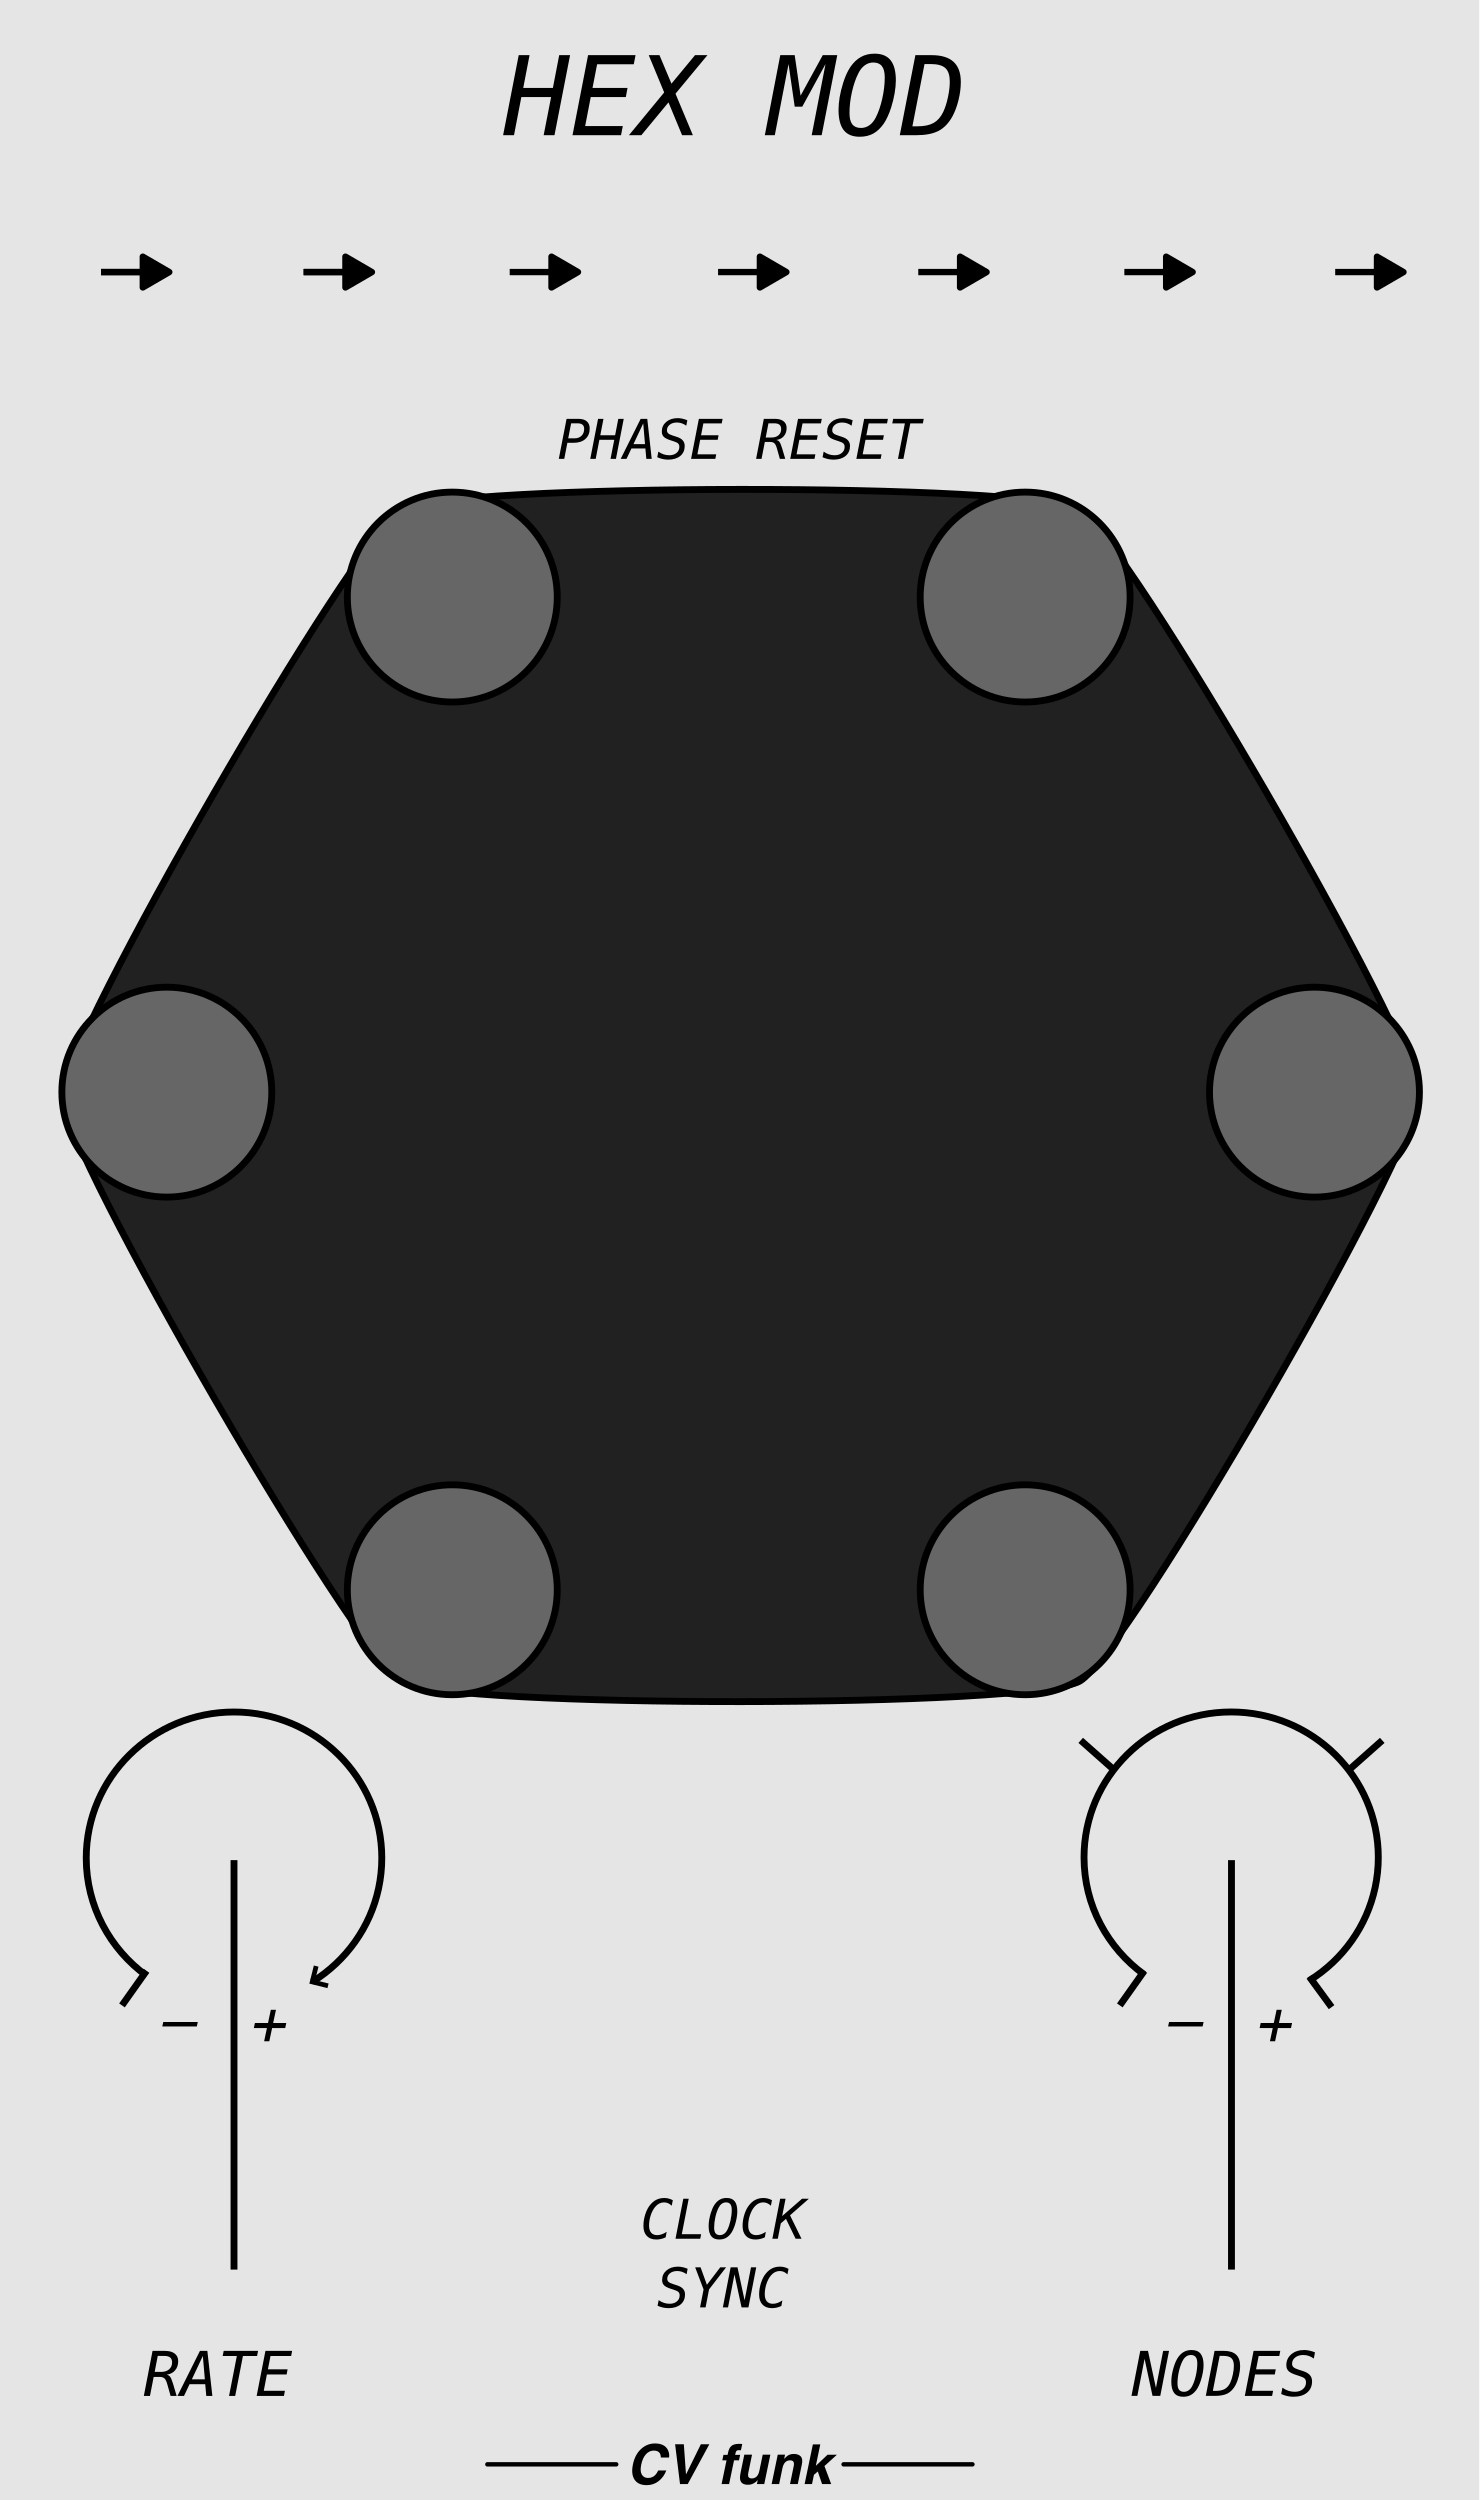
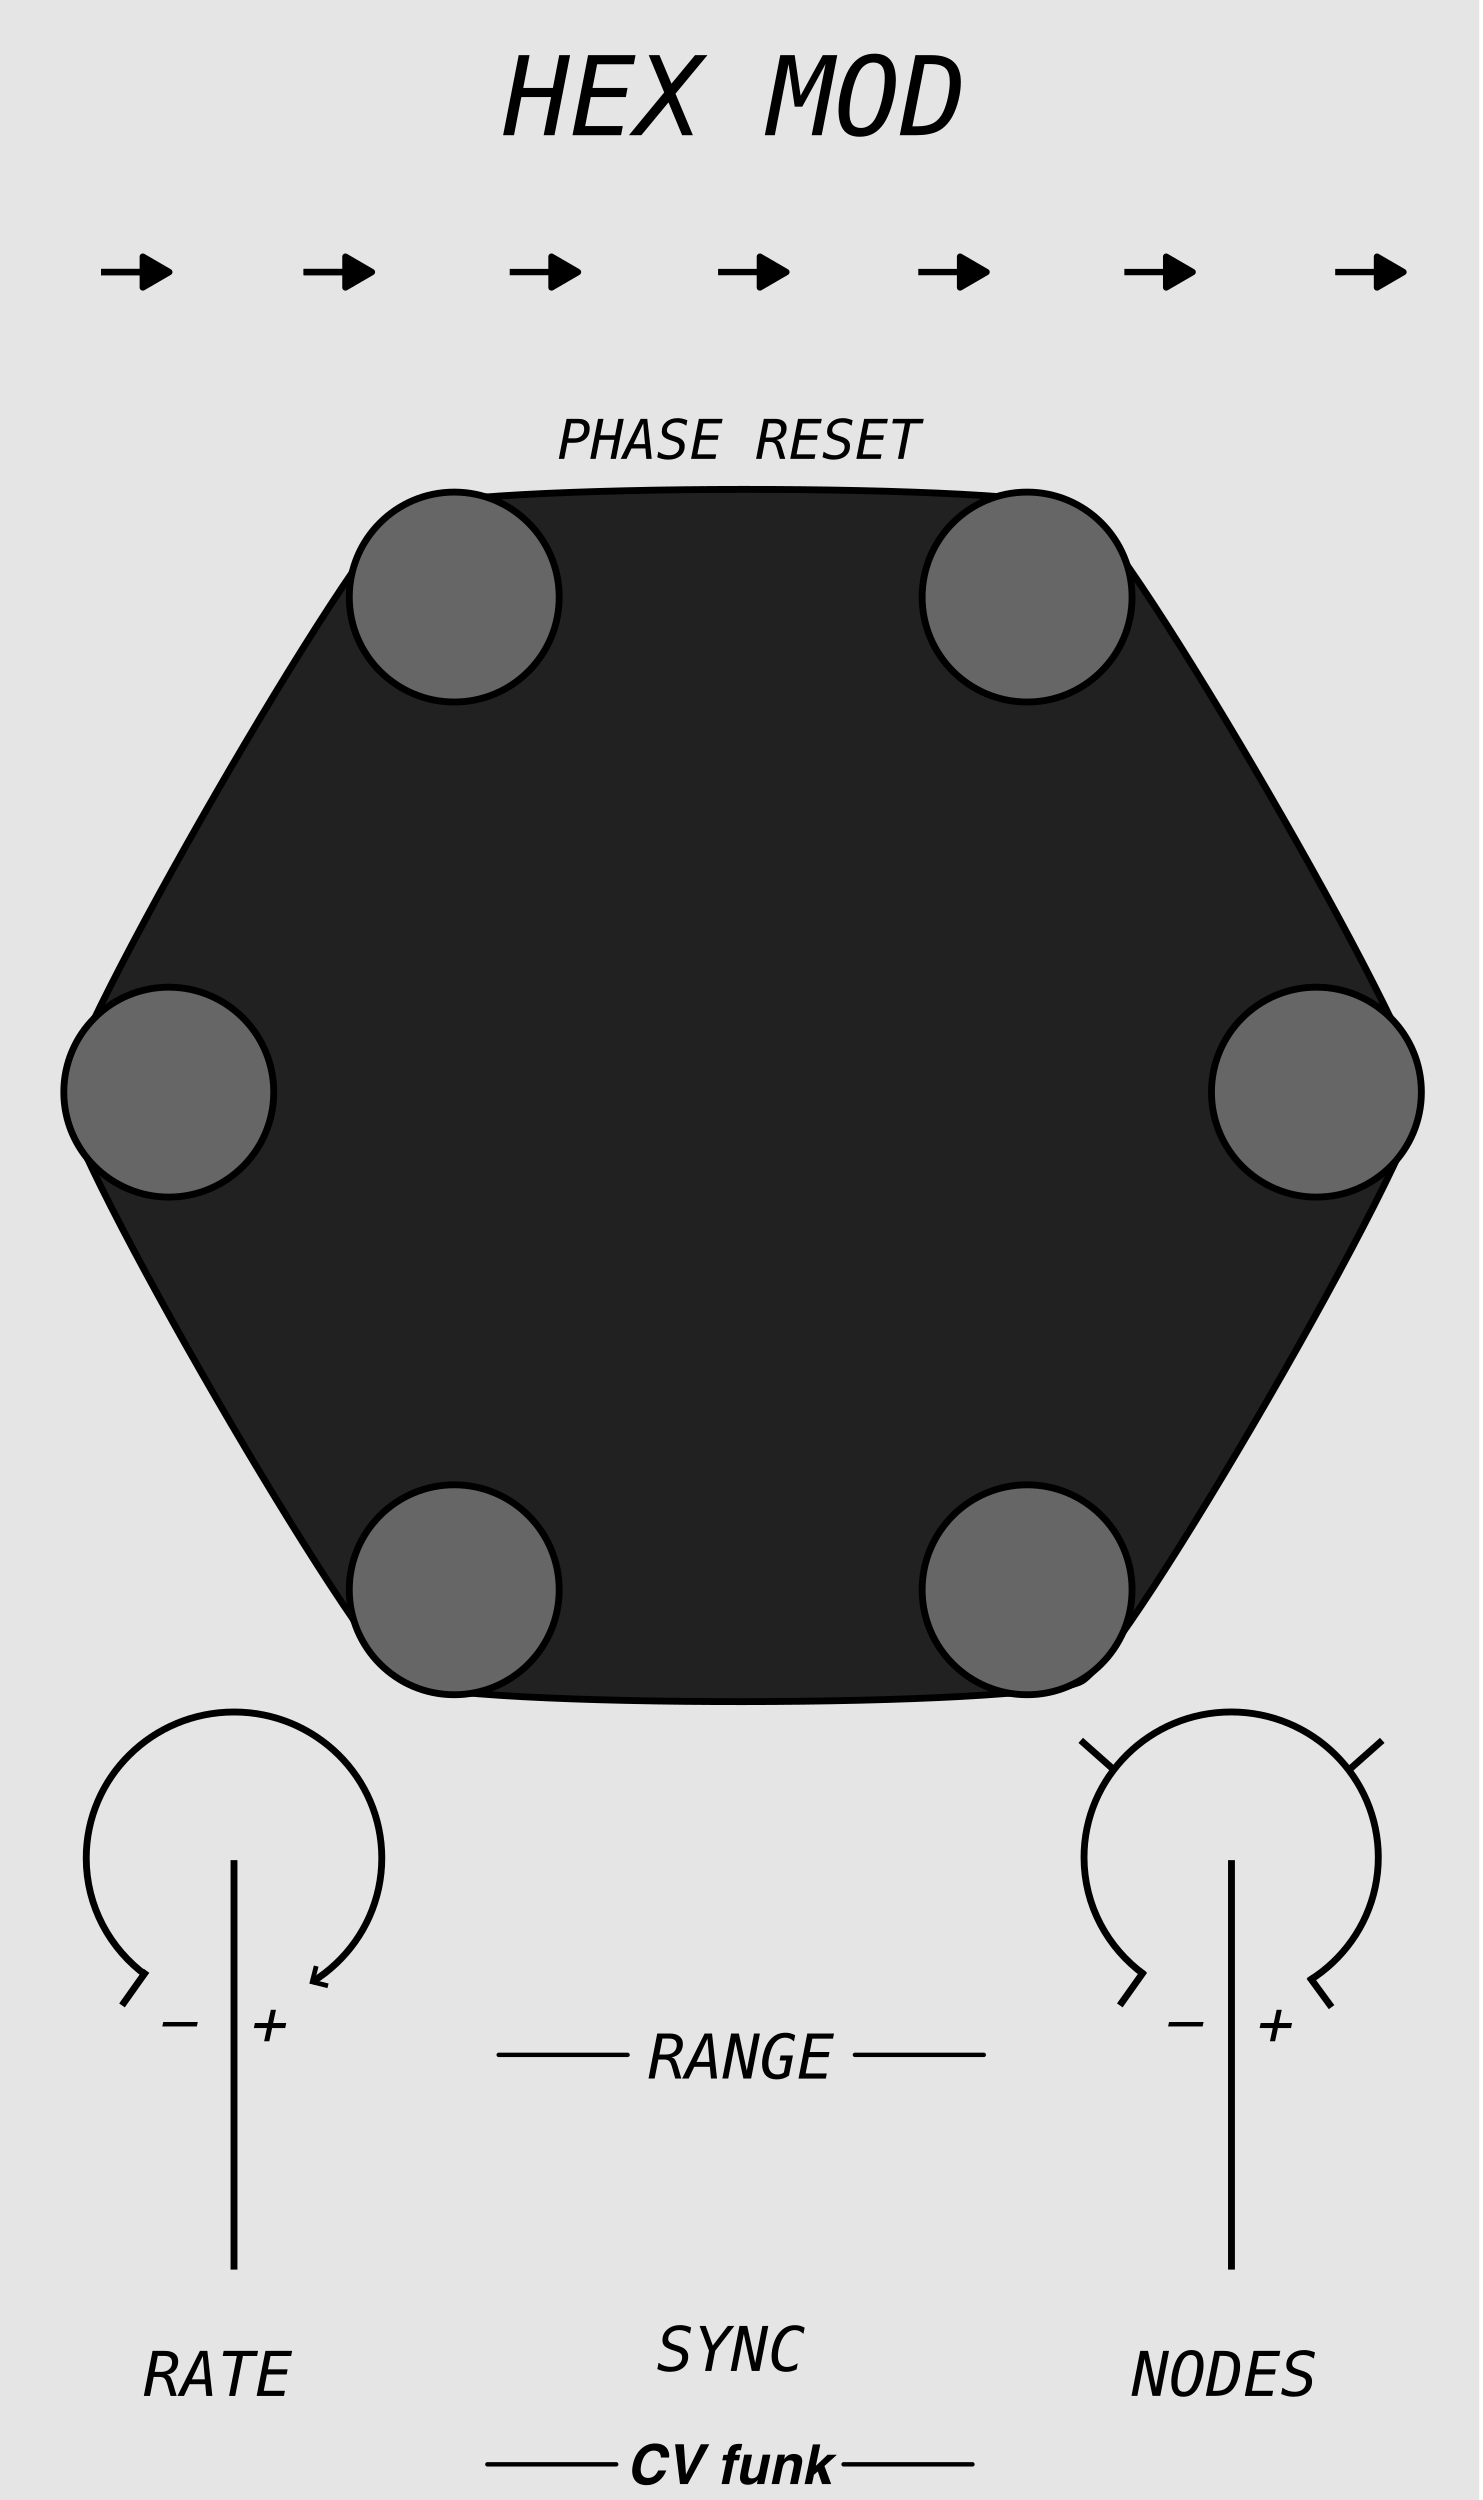
<svg xmlns="http://www.w3.org/2000/svg" width="76.2mm" height="128.5mm" viewBox="0 0 76.2 128.5" version="1.1" id="svg8" xml:space="preserve">
  <defs id="defs2" />
  <g id="g1">
    <rect id="rect1" x="-0.167" y="-0.389" width="76.2" height="129.943" style="clip-rule:evenodd;display:inline;fill:#e5e5e5;fill-rule:evenodd;stroke-width:0.433;stroke-linejoin:round;stroke-miterlimit:1.5;fill-opacity:1" />
    <path id="path128" d="m 34.332,125.934 c 0.06,0.127 0.079,0.254 0.058,0.382 h -0.419 c -0.006,-0.098 -0.026,-0.172 -0.058,-0.222 -0.057,-0.089 -0.161,-0.134 -0.311,-0.134 -0.152,0 -0.286,0.063 -0.4,0.188 -0.114,0.125 -0.195,0.303 -0.243,0.532 -0.048,0.23 -0.038,0.401 0.032,0.516 0.069,0.114 0.175,0.171 0.318,0.171 0.147,0 0.27,-0.049 0.368,-0.147 0.054,-0.052 0.105,-0.132 0.155,-0.237 h 0.415 c -0.083,0.223 -0.213,0.405 -0.391,0.545 -0.178,0.139 -0.384,0.209 -0.618,0.209 -0.289,0 -0.496,-0.094 -0.622,-0.283 -0.125,-0.19 -0.153,-0.45 -0.084,-0.781 0.074,-0.357 0.225,-0.633 0.453,-0.826 0.199,-0.168 0.424,-0.253 0.676,-0.253 0.338,0 0.561,0.113 0.67,0.339 z" style="clip-rule:evenodd;fill:#000000;fill-rule:nonzero;stroke-width:0.356;stroke-linejoin:round;stroke-miterlimit:1.5" />
    <path id="path129" d="m 35.26,127.189 0.764,-1.554 h 0.436 l -1.111,2.047 h -0.396 l -0.252,-2.047 h 0.448 z" style="clip-rule:evenodd;fill:#000000;fill-rule:nonzero;stroke-width:0.356;stroke-linejoin:round;stroke-miterlimit:1.5" />
    <path id="path130" d="m 38.043,126.181 -0.059,0.279 h -0.254 l -0.254,1.22 h -0.386 l 0.254,-1.22 H 37.127 l 0.058,-0.279 h 0.213 l 0.02,-0.097 c 0.034,-0.162 0.084,-0.274 0.15,-0.335 0.076,-0.09 0.22,-0.136 0.436,-0.136 0.025,0 0.047,7.1e-4 0.066,0.002 0.02,0.001 0.047,0.004 0.081,0.006 l -0.068,0.323 c -0.021,-0.003 -0.057,-0.005 -0.108,-0.006 -0.051,-10e-4 -0.089,0.01 -0.114,0.035 -0.025,0.025 -0.04,0.052 -0.046,0.081 -0.006,0.03 -0.015,0.072 -0.027,0.128 z" style="clip-rule:evenodd;fill:#000000;fill-rule:nonzero;stroke-width:0.356;stroke-linejoin:round;stroke-miterlimit:1.5" />
    <path id="path131" d="m 38.95,127.468 c -0.004,0.005 -0.016,0.018 -0.036,0.042 -0.019,0.023 -0.04,0.043 -0.064,0.061 -0.073,0.056 -0.14,0.093 -0.201,0.114 -0.061,0.02 -0.13,0.031 -0.206,0.031 -0.219,0 -0.351,-0.08 -0.393,-0.241 -0.024,-0.089 -0.017,-0.22 0.019,-0.393 l 0.189,-0.913 h 0.397 l -0.189,0.913 c -0.018,0.086 -0.022,0.151 -0.011,0.194 0.019,0.077 0.081,0.115 0.184,0.115 0.133,0 0.235,-0.055 0.307,-0.164 0.038,-0.059 0.067,-0.137 0.087,-0.234 l 0.171,-0.824 h 0.393 l -0.315,1.513 h -0.377 z" style="clip-rule:evenodd;fill:#000000;fill-rule:nonzero;stroke-width:0.356;stroke-linejoin:round;stroke-miterlimit:1.5" />
    <path id="path132" d="m 40.796,126.761 c 0.017,-0.08 0.02,-0.141 0.007,-0.183 -0.022,-0.078 -0.086,-0.117 -0.193,-0.117 -0.132,0 -0.234,0.057 -0.306,0.171 -0.038,0.06 -0.067,0.137 -0.086,0.231 l -0.17,0.819 h -0.386 l 0.314,-1.511 h 0.375 l -0.046,0.221 c 0.066,-0.077 0.125,-0.134 0.177,-0.168 0.092,-0.061 0.2,-0.091 0.322,-0.091 0.154,0 0.27,0.041 0.351,0.123 0.08,0.082 0.101,0.218 0.062,0.407 l -0.212,1.019 h -0.398 z" style="clip-rule:evenodd;fill:#000000;fill-rule:nonzero;stroke-width:0.356;stroke-linejoin:round;stroke-miterlimit:1.5" />
    <path id="path133" d="m 41.836,127.205 -0.098,0.476 h -0.381 l 0.425,-2.04 h 0.381 l -0.23,1.103 0.602,-0.57 h 0.481 l -0.64,0.58 0.347,0.927 h -0.468 l -0.22,-0.647 z" style="clip-rule:evenodd;fill:#000000;fill-rule:nonzero;stroke-width:0.356;stroke-linejoin:round;stroke-miterlimit:1.5" />
    <path id="path134" d="m 25.051,126.667 h 6.622" style="clip-rule:evenodd;fill:none;fill-rule:evenodd;stroke:#000000;stroke-width:0.228px;stroke-linecap:round;stroke-linejoin:round;stroke-miterlimit:1.5;stroke-opacity:1.0" />
    <path id="path135" d="m 43.361,126.667 h 6.622" style="clip-rule:evenodd;fill:none;fill-rule:evenodd;stroke:#000000;stroke-width:0.228px;stroke-linecap:round;stroke-linejoin:round;stroke-miterlimit:1.5;stroke-opacity:1.0" />
    <path style="font-style:italic;font-size:5.644px;font-family:Menlo;-inkscape-font-specification:'Menlo Italic';fill:#000000;stroke:none;stroke-width:0.353" d="m 26.662,2.834 h 0.557 l -0.325,1.687 h 1.524 l 0.325,-1.687 h 0.559 L 28.5,6.949 H 27.944 L 28.327,4.989 H 26.797 L 26.42,6.949 H 25.86 Z m 3.566,0 h 2.439 l -0.091,0.469 H 30.692 l -0.237,1.218 h 1.8 l -0.088,0.469 H 30.364 L 30.077,6.48 h 1.935 l -0.091,0.469 h -2.494 z m 3.117,0 h 0.551 l 0.617,1.466 1.213,-1.466 h 0.637 l -1.643,1.982 0.893,2.133 H 35.06 L 34.36,5.262 32.965,6.949 h -0.637 l 1.811,-2.197 z m 6.761,0 h 0.741 l 0.303,2.084 1.141,-2.084 h 0.744 L 42.234,6.949 h -0.513 L 42.432,3.292 41.236,5.483 H 40.848 L 40.531,3.292 39.825,6.949 h -0.513 z m 4.151,3.743 q 0.234,0 0.433,-0.141 0.198,-0.141 0.328,-0.402 0.204,-0.4 0.331,-0.967 0.127,-0.568 0.127,-1.091 0,-0.391 -0.146,-0.576 -0.143,-0.187 -0.446,-0.187 -0.234,0 -0.43,0.141 Q 44.257,3.493 44.127,3.755 43.918,4.16 43.791,4.722 43.664,5.284 43.664,5.808 q 0,0.394 0.143,0.582 0.146,0.187 0.449,0.187 z m 1.789,-2.439 q 0,0.303 -0.063,0.659 -0.061,0.356 -0.179,0.73 -0.08,0.254 -0.174,0.455 -0.091,0.201 -0.198,0.364 -0.243,0.35 -0.543,0.518 -0.3,0.165 -0.7,0.165 -0.554,0 -0.821,-0.339 -0.267,-0.339 -0.267,-1.045 0,-0.306 0.058,-0.656 0.061,-0.353 0.179,-0.728 0.08,-0.254 0.171,-0.455 0.094,-0.201 0.201,-0.364 0.243,-0.35 0.543,-0.515 0.3,-0.168 0.7,-0.168 0.557,0 0.824,0.339 0.27,0.336 0.27,1.039 z m 1.119,2.354 q 0.51,0 0.819,-0.171 0.309,-0.174 0.496,-0.562 0.149,-0.317 0.243,-0.755 0.096,-0.441 0.096,-0.808 0,-0.485 -0.226,-0.695 Q 48.366,3.292 47.834,3.292 h -0.314 l -0.623,3.2 z m 0.722,-3.657 q 0.752,0 1.124,0.342 0.375,0.342 0.375,1.036 0,0.446 -0.116,0.921 -0.116,0.474 -0.311,0.841 -0.287,0.526 -0.717,0.752 -0.427,0.223 -1.158,0.223 h -0.835 l 0.802,-4.115 z" id="text1" aria-label="HEX MOD" />
-     <path style="opacity:1;fill:#212121;fill-opacity:1;stroke:#000000;stroke-width:0.292;stroke-dasharray:none;stroke-opacity:1" id="path1" d="m 17.109,1.711 c 1.994,1.154 14.382,22.65 14.38,24.954 -0.002,2.304 -12.424,23.78 -14.421,24.931 -1.996,1.15 -26.807,1.13 -28.801,-0.023 -1.994,-1.154 -14.382,-22.65 -14.38,-24.954 0.002,-2.304 12.424,-23.78 14.421,-24.931 1.996,-1.15 26.807,-1.13 28.801,0.023 z" transform="matrix(1.209769,0,0,-1.207251,34.80778,88.47246)" />
+     <path style="opacity:1;fill:#212121;fill-opacity:1;stroke:#000000;stroke-width:0.292;stroke-dasharray:none;stroke-opacity:1" id="path1" d="m 17.109,1.711 c 1.994,1.154 14.382,22.65 14.38,24.954 -0.002,2.304 -12.424,23.78 -14.421,24.931 -1.996,1.15 -26.807,1.13 -28.801,-0.023 -1.994,-1.154 -14.382,-22.65 -14.38,-24.954 0.002,-2.304 12.424,-23.78 14.421,-24.931 1.996,-1.15 26.807,-1.13 28.801,0.023 z" transform="matrix(1.209769,0,0,-1.207251,34.90779,88.47246)" />
    <path d="m 17.755,13.192 1.362,0.792 -1.362,0.792 z" style="clip-rule:evenodd;fill:#000000;fill-rule:evenodd;stroke-width:0.326;stroke-linecap:square;stroke-linejoin:round;stroke-miterlimit:1.5;stroke:#000000;stroke-opacity:1;fill-opacity:1" id="path46" />
    <path d="m 15.769,13.984 h 2.258" style="clip-rule:evenodd;fill:#000000;fill-rule:evenodd;stroke:#000000;stroke-width:0.326px;stroke-linecap:square;stroke-linejoin:miter;stroke-miterlimit:1.5;stroke-opacity:1;fill-opacity:1" id="path47" />
    <path d="m 28.347,13.192 1.362,0.792 -1.362,0.792 z" style="clip-rule:evenodd;fill:#000000;fill-rule:evenodd;stroke-width:0.326;stroke-linecap:square;stroke-linejoin:round;stroke-miterlimit:1.5;stroke:#000000;stroke-opacity:1;fill-opacity:1" id="path48" />
    <path d="m 26.362,13.984 h 2.258" style="clip-rule:evenodd;fill:#000000;fill-rule:evenodd;stroke:#000000;stroke-width:0.326px;stroke-linecap:square;stroke-linejoin:miter;stroke-miterlimit:1.5;stroke-opacity:1;fill-opacity:1" id="path49" />
    <path d="m 39.058,13.192 1.362,0.792 -1.362,0.792 z" style="clip-rule:evenodd;fill:#000000;fill-rule:evenodd;stroke-width:0.326;stroke-linecap:square;stroke-linejoin:round;stroke-miterlimit:1.5;stroke:#000000;stroke-opacity:1;fill-opacity:1" id="path50" />
    <path d="m 37.072,13.984 h 2.258" style="clip-rule:evenodd;fill:#000000;fill-rule:evenodd;stroke:#000000;stroke-width:0.326px;stroke-linecap:square;stroke-linejoin:miter;stroke-miterlimit:1.5;stroke-opacity:1;fill-opacity:1" id="path51" />
    <path d="m 49.348,13.192 1.362,0.792 -1.362,0.792 z" style="clip-rule:evenodd;fill:#000000;fill-rule:evenodd;stroke-width:0.326;stroke-linecap:square;stroke-linejoin:round;stroke-miterlimit:1.5;stroke:#000000;stroke-opacity:1;fill-opacity:1" id="path52" />
    <path d="m 47.362,13.984 h 2.258" style="clip-rule:evenodd;fill:#000000;fill-rule:evenodd;stroke:#000000;stroke-width:0.326px;stroke-linecap:square;stroke-linejoin:miter;stroke-miterlimit:1.5;stroke-opacity:1;fill-opacity:1" id="path53" />
    <path d="m 59.94,13.192 1.362,0.792 -1.362,0.792 z" style="clip-rule:evenodd;fill:#000000;fill-rule:evenodd;stroke-width:0.326;stroke-linecap:square;stroke-linejoin:round;stroke-miterlimit:1.5;stroke:#000000;stroke-opacity:1;fill-opacity:1" id="path54" />
    <path d="m 57.955,13.984 h 2.258" style="clip-rule:evenodd;fill:#000000;fill-rule:evenodd;stroke:#000000;stroke-width:0.326px;stroke-linecap:square;stroke-linejoin:miter;stroke-miterlimit:1.5;stroke-opacity:1;fill-opacity:1" id="path55" />
    <path style="font-style:italic;font-size:3.175px;font-family:Menlo;-inkscape-font-specification:'Menlo Italic';fill:#000000;stroke-width:0.353" d="m 58.609,120.834 h 0.397 l 0.409,1.905 0.371,-1.905 h 0.302 l -0.451,2.315 h -0.397 l -0.409,-1.905 -0.372,1.905 h -0.301 z m 2.248,2.105 q 0.132,0 0.243,-0.079 0.112,-0.079 0.184,-0.226 0.115,-0.225 0.186,-0.544 0.071,-0.319 0.071,-0.614 0,-0.22 -0.082,-0.324 -0.081,-0.105 -0.251,-0.105 -0.132,0 -0.242,0.079 -0.11,0.079 -0.183,0.226 -0.118,0.228 -0.189,0.544 -0.071,0.316 -0.071,0.611 0,0.222 0.081,0.327 0.082,0.105 0.253,0.105 z m 1.006,-1.372 q 0,0.171 -0.036,0.371 -0.034,0.2 -0.101,0.411 -0.045,0.143 -0.098,0.256 -0.051,0.113 -0.112,0.205 -0.136,0.197 -0.305,0.291 -0.169,0.093 -0.394,0.093 -0.312,0 -0.462,-0.191 -0.15,-0.191 -0.15,-0.588 0,-0.172 0.033,-0.369 0.034,-0.198 0.101,-0.409 0.045,-0.143 0.096,-0.256 0.053,-0.113 0.113,-0.205 0.136,-0.197 0.305,-0.29 0.169,-0.095 0.394,-0.095 0.313,0 0.464,0.191 0.152,0.189 0.152,0.584 z m 0.629,1.324 q 0.287,0 0.46,-0.096 0.174,-0.098 0.279,-0.316 0.084,-0.178 0.136,-0.425 0.054,-0.248 0.054,-0.454 0,-0.273 -0.127,-0.391 -0.127,-0.118 -0.426,-0.118 h -0.177 l -0.35,1.8 z m 0.406,-2.057 q 0.423,0 0.633,0.192 0.211,0.192 0.211,0.583 0,0.251 -0.065,0.518 -0.065,0.267 -0.175,0.473 -0.161,0.296 -0.403,0.423 -0.24,0.126 -0.651,0.126 h -0.47 l 0.451,-2.315 z m 1.536,0 h 1.372 l -0.051,0.264 h -1.06 l -0.133,0.685 h 1.012 l -0.05,0.264 h -1.014 l -0.161,0.839 h 1.088 l -0.051,0.264 h -1.403 z m 3.156,0.079 -0.06,0.318 q -0.126,-0.091 -0.26,-0.138 -0.135,-0.046 -0.279,-0.046 -0.256,0 -0.417,0.127 -0.161,0.127 -0.161,0.324 0,0.11 0.076,0.178 0.076,0.068 0.276,0.13 l 0.188,0.06 q 0.253,0.077 0.369,0.208 0.118,0.129 0.118,0.329 0,0.364 -0.257,0.578 -0.257,0.212 -0.702,0.212 -0.161,0 -0.318,-0.036 -0.155,-0.034 -0.31,-0.104 l 0.064,-0.324 q 0.152,0.107 0.307,0.158 0.157,0.051 0.33,0.051 0.256,0 0.415,-0.136 0.16,-0.136 0.16,-0.346 0,-0.127 -0.068,-0.197 -0.068,-0.07 -0.274,-0.133 l -0.157,-0.051 q -0.285,-0.09 -0.4,-0.203 -0.113,-0.115 -0.113,-0.302 0,-0.343 0.256,-0.56 0.256,-0.219 0.668,-0.219 0.124,0 0.264,0.031 0.141,0.031 0.288,0.09 z" id="text10" aria-label="NODES" />
    <path style="font-style:italic;font-size:3.175px;font-family:Menlo;-inkscape-font-specification:'Menlo Italic';fill:#000000;stroke-width:0.353" d="m 8.562,122.057 q 0.112,0.022 0.178,0.104 0.068,0.082 0.152,0.357 l 0.188,0.633 h -0.312 l -0.164,-0.584 q -0.068,-0.242 -0.153,-0.318 -0.084,-0.076 -0.254,-0.076 h -0.298 l -0.191,0.978 h -0.315 l 0.448,-2.315 h 0.645 q 0.321,0 0.496,0.14 0.177,0.138 0.177,0.391 0,0.284 -0.161,0.47 -0.16,0.186 -0.436,0.222 z m -0.454,-0.964 -0.158,0.822 h 0.34 q 0.253,0 0.403,-0.132 0.152,-0.133 0.152,-0.353 0,-0.174 -0.098,-0.254 -0.098,-0.082 -0.309,-0.082 z m 2.318,0.003 -0.564,1.2 h 0.667 z m -0.149,-0.26 h 0.381 l 0.257,2.315 h -0.312 l -0.054,-0.603 H 9.743 l -0.285,0.603 h -0.336 z m 1.22,0 h 1.767 l -0.051,0.264 h -0.727 l -0.397,2.051 h -0.316 l 0.4,-2.051 h -0.727 z m 2.146,0 h 1.372 l -0.051,0.264 H 13.903 l -0.133,0.685 h 1.012 l -0.05,0.264 h -1.014 l -0.161,0.839 h 1.088 l -0.051,0.264 h -1.403 z" id="text9" aria-label="RATE" />
-     <g id="g20">
-       <circle cx="23.248" cy="30.689" r="5.395" style="clip-rule:evenodd;opacity:1;fill:#666666;fill-rule:evenodd;stroke:#000000;stroke-width:0.353;stroke-linecap:round;stroke-linejoin:round;stroke-miterlimit:1.5;stroke-dasharray:none;stroke-opacity:1;fill-opacity:1" id="circle61" />
-       <circle cx="52.693" cy="30.689" r="5.395" style="clip-rule:evenodd;opacity:1;fill:#666666;fill-rule:evenodd;stroke:#000000;stroke-width:0.353;stroke-linecap:round;stroke-linejoin:round;stroke-miterlimit:1.5;stroke-dasharray:none;stroke-opacity:1;fill-opacity:1" id="circle3" />
-       <circle cx="23.248" cy="81.714" r="5.395" style="clip-rule:evenodd;opacity:1;fill:#666666;fill-rule:evenodd;stroke:#000000;stroke-width:0.353;stroke-linecap:round;stroke-linejoin:round;stroke-miterlimit:1.5;stroke-dasharray:none;stroke-opacity:1;fill-opacity:1" id="circle4" />
-       <circle cx="52.693" cy="81.714" r="5.395" style="clip-rule:evenodd;opacity:1;fill:#666666;fill-rule:evenodd;stroke:#000000;stroke-width:0.353;stroke-linecap:round;stroke-linejoin:round;stroke-miterlimit:1.5;stroke-dasharray:none;stroke-opacity:1;fill-opacity:1" id="circle5" />
-       <circle cx="8.575" cy="56.136" r="5.395" style="clip-rule:evenodd;opacity:1;fill:#666666;fill-rule:evenodd;stroke:#000000;stroke-width:0.353;stroke-linecap:round;stroke-linejoin:round;stroke-miterlimit:1.5;stroke-dasharray:none;stroke-opacity:1;fill-opacity:1" id="circle6" />
-       <circle cx="67.564" cy="56.136" r="5.395" style="clip-rule:evenodd;opacity:1;fill:#666666;fill-rule:evenodd;stroke:#000000;stroke-width:0.353;stroke-linecap:round;stroke-linejoin:round;stroke-miterlimit:1.5;stroke-dasharray:none;stroke-opacity:1;fill-opacity:1" id="circle7" />
+     <g id="g20" transform="translate(0.1000137)">
+       <circle cx="23.248" cy="30.689" r="5.395" style="clip-rule:evenodd;opacity:1;fill:#666666;fill-opacity:1;fill-rule:evenodd;stroke:#000000;stroke-width:0.353;stroke-linecap:round;stroke-linejoin:round;stroke-miterlimit:1.5;stroke-dasharray:none;stroke-opacity:1" id="circle61" />
+       <circle cx="52.693" cy="30.689" r="5.395" style="clip-rule:evenodd;opacity:1;fill:#666666;fill-opacity:1;fill-rule:evenodd;stroke:#000000;stroke-width:0.353;stroke-linecap:round;stroke-linejoin:round;stroke-miterlimit:1.5;stroke-dasharray:none;stroke-opacity:1" id="circle3" />
+       <circle cx="23.248" cy="81.714" r="5.395" style="clip-rule:evenodd;opacity:1;fill:#666666;fill-opacity:1;fill-rule:evenodd;stroke:#000000;stroke-width:0.353;stroke-linecap:round;stroke-linejoin:round;stroke-miterlimit:1.5;stroke-dasharray:none;stroke-opacity:1" id="circle4" />
+       <circle cx="52.693" cy="81.714" r="5.395" style="clip-rule:evenodd;opacity:1;fill:#666666;fill-opacity:1;fill-rule:evenodd;stroke:#000000;stroke-width:0.353;stroke-linecap:round;stroke-linejoin:round;stroke-miterlimit:1.5;stroke-dasharray:none;stroke-opacity:1" id="circle5" />
+       <circle cx="8.575" cy="56.136" r="5.395" style="clip-rule:evenodd;opacity:1;fill:#666666;fill-opacity:1;fill-rule:evenodd;stroke:#000000;stroke-width:0.353;stroke-linecap:round;stroke-linejoin:round;stroke-miterlimit:1.5;stroke-dasharray:none;stroke-opacity:1" id="circle6" />
+       <circle cx="67.564" cy="56.136" r="5.395" style="clip-rule:evenodd;opacity:1;fill:#666666;fill-opacity:1;fill-rule:evenodd;stroke:#000000;stroke-width:0.353;stroke-linecap:round;stroke-linejoin:round;stroke-miterlimit:1.5;stroke-dasharray:none;stroke-opacity:1" id="circle7" />
    </g>
    <g id="g7" transform="matrix(0.9999963,0,0,0.9999963,-6.602736,-3.308768)" style="stroke:#000000;stroke-opacity:1">
      <path id="path401" d="m 23.463,105.38 -0.811,-0.202 0.202,-0.812" style="clip-rule:evenodd;display:inline;fill:none;fill-rule:evenodd;stroke:#000000;stroke-width:0.246px;stroke-linecap:butt;stroke-linejoin:miter;stroke-miterlimit:10;stroke-opacity:1" />
      <path id="path411" d="m 14.138,104.862 c -1.882,-1.367 -3.103,-3.569 -3.103,-6.051 0,-4.142 3.403,-7.505 7.596,-7.505 4.192,0 7.596,3.363 7.596,7.505 0,2.135 -0.904,4.063 -2.355,5.43 -0.373,0.351 -0.781,0.666 -1.22,0.937" style="clip-rule:evenodd;display:inline;fill:none;fill-rule:evenodd;stroke:#000000;stroke-width:0.353;stroke-linecap:butt;stroke-linejoin:round;stroke-miterlimit:1.5;stroke-opacity:1;stroke-dasharray:none" />
      <path d="m 14.031,104.752 -1.056,1.491" style="clip-rule:evenodd;display:inline;fill:none;fill-rule:evenodd;stroke:#000000;stroke-width:0.353;stroke-linecap:square;stroke-linejoin:round;stroke-miterlimit:1.5;stroke-opacity:1;stroke-dasharray:none" id="path67" />
    </g>
    <g id="g9" transform="matrix(0.9999963,0,0,0.9999963,44.68497,-3.308768)" style="stroke:#000000;stroke-opacity:1">
      <path id="path7" d="m 23.463,105.38 -0.811,-0.202 0.202,-0.812" style="clip-rule:evenodd;display:none;fill:none;fill-rule:evenodd;stroke:#000000;stroke-width:0.246px;stroke-linecap:butt;stroke-linejoin:miter;stroke-miterlimit:10;stroke-opacity:1" />
      <path id="path8" d="m 14.124,104.802 c -1.873,-1.361 -3.09,-3.553 -3.09,-6.025 0,-4.124 3.389,-7.473 7.563,-7.473 4.174,0 7.563,3.348 7.563,7.473 0,2.126 -0.9,4.045 -2.344,5.407 -0.371,0.35 -0.778,0.663 -1.215,0.933" style="clip-rule:evenodd;display:inline;fill:none;fill-rule:evenodd;stroke:#000000;stroke-width:0.353;stroke-linecap:butt;stroke-linejoin:round;stroke-miterlimit:1.5;stroke-opacity:1;stroke-dasharray:none" />
      <path d="m 14.031,104.752 -1.056,1.491" style="clip-rule:evenodd;display:inline;fill:none;fill-rule:evenodd;stroke:#000000;stroke-width:0.353;stroke-linecap:square;stroke-linejoin:round;stroke-miterlimit:1.5;stroke-opacity:1;stroke-dasharray:none" id="path9" />
      <path d="m 10.996,92.881 1.5,1.331" style="clip-rule:evenodd;display:inline;fill:none;fill-rule:evenodd;stroke:#000000;stroke-width:0.353;stroke-linecap:square;stroke-linejoin:round;stroke-miterlimit:1.5;stroke-opacity:1;stroke-dasharray:none" id="path2" />
      <path d="m 26.231,92.881 -1.5,1.331" style="clip-rule:evenodd;display:inline;fill:none;fill-rule:evenodd;stroke:#000000;stroke-width:0.353;stroke-linecap:square;stroke-linejoin:round;stroke-miterlimit:1.5;stroke-opacity:1;stroke-dasharray:none" id="path3" />
      <path d="m 22.72,105.058 0.934,1.277" style="clip-rule:evenodd;display:inline;fill:none;fill-rule:evenodd;stroke:#000000;stroke-width:0.353;stroke-linecap:square;stroke-linejoin:round;stroke-miterlimit:1.5;stroke-opacity:1;stroke-dasharray:none" id="path4" />
    </g>
    <g id="g19" transform="translate(0.6634488,-3.904212)" style="stroke:none;stroke-opacity:1;fill:#000000">
      <path d="m 11.139,106.438 v 2.816" style="clip-rule:evenodd;fill:#000000;fill-rule:evenodd;stroke:none;stroke-width:0.264px;stroke-linecap:square;stroke-linejoin:round;stroke-miterlimit:1.5;stroke-opacity:1" id="path66" />
      <path d="m 12.384,108.148 0.054,-0.26 h 0.674 l 0.145,-0.679 h 0.264 l -0.145,0.679 h 0.674 l -0.054,0.26 h -0.674 l -0.144,0.678 h -0.265 l 0.144,-0.678 z" style="clip-rule:evenodd;fill:#000000;fill-rule:nonzero;stroke:none;stroke-width:0.352;stroke-linecap:square;stroke-linejoin:round;stroke-miterlimit:1.5;stroke-opacity:1" id="path69" />
      <path d="m 7.728,107.836 h 1.775 l -0.05,0.227 h -1.774 z" style="clip-rule:evenodd;fill:#000000;fill-rule:nonzero;stroke-width:0.352;stroke-linecap:square;stroke-linejoin:round;stroke-miterlimit:1.5;stroke:none;stroke-opacity:1" id="path70" />
    </g>
    <g id="g18" transform="translate(0.429932,-3.904212)" style="fill:#000000;stroke:none;stroke-opacity:1">
      <path d="m 63.099,106.438 v 2.816" style="clip-rule:evenodd;fill:#000000;fill-rule:evenodd;stroke:none;stroke-width:0.264px;stroke-linecap:square;stroke-linejoin:round;stroke-miterlimit:1.5;stroke-opacity:1" id="path10" />
      <path d="m 64.315,108.148 0.054,-0.26 h 0.674 l 0.145,-0.679 h 0.264 l -0.145,0.679 h 0.674 l -0.054,0.26 H 65.254 l -0.144,0.678 h -0.265 l 0.144,-0.678 z" style="clip-rule:evenodd;fill:#000000;fill-rule:nonzero;stroke:none;stroke-width:0.352;stroke-linecap:square;stroke-linejoin:round;stroke-miterlimit:1.5;stroke-opacity:1" id="path11" />
      <path d="m 59.659,107.836 h 1.775 l -0.05,0.227 h -1.774 z" style="clip-rule:evenodd;fill:#000000;fill-rule:nonzero;stroke:none;stroke-width:0.352;stroke-linecap:square;stroke-linejoin:round;stroke-miterlimit:1.5;stroke-opacity:1" id="path12" />
    </g>
    <path d="m 70.777,13.192 1.362,0.792 -1.362,0.792 z" style="clip-rule:evenodd;fill:#000000;fill-rule:evenodd;stroke-width:0.326;stroke-linecap:square;stroke-linejoin:round;stroke-miterlimit:1.5;stroke:#000000;stroke-opacity:1;fill-opacity:1" id="path13" />
    <path d="m 68.792,13.984 h 2.258" style="clip-rule:evenodd;fill:#000000;fill-rule:evenodd;stroke:#000000;stroke-width:0.326px;stroke-linecap:square;stroke-linejoin:miter;stroke-miterlimit:1.5;stroke-opacity:1;fill-opacity:1" id="path14" />
    <path d="m 15.769,13.984 h 2.258" style="clip-rule:evenodd;fill:#000000;fill-rule:evenodd;stroke:#000000;stroke-width:0.326px;stroke-linecap:square;stroke-linejoin:miter;stroke-miterlimit:1.5;stroke-opacity:1;fill-opacity:1" id="path15" />
    <path d="m 7.34,13.192 1.362,0.792 -1.362,0.792 z" style="clip-rule:evenodd;fill:#000000;fill-rule:evenodd;stroke-width:0.326;stroke-linecap:square;stroke-linejoin:round;stroke-miterlimit:1.5;stroke:#000000;stroke-opacity:1;fill-opacity:1" id="path16" />
    <path d="m 5.355,13.984 h 2.258" style="clip-rule:evenodd;fill:#000000;fill-rule:evenodd;stroke:#000000;stroke-width:0.326px;stroke-linecap:square;stroke-linejoin:miter;stroke-miterlimit:1.5;stroke-opacity:1;fill-opacity:1" id="path17" />
    <path d="m 5.355,13.984 h 2.258" style="clip-rule:evenodd;fill:#000000;fill-rule:evenodd;stroke:#000000;stroke-width:0.326px;stroke-linecap:square;stroke-linejoin:miter;stroke-miterlimit:1.5;stroke-opacity:1;fill-opacity:1" id="path18" />
    <path style="font-style:italic;font-size:2.822px;font-family:Menlo;-inkscape-font-specification:'Menlo Italic';text-align:end;text-anchor:end;fill:#000000;stroke-width:0.353;stroke-linejoin:round" d="m 29.356,21.758 -0.15,0.773 h 0.322 q 0.227,0 0.362,-0.131 0.136,-0.132 0.136,-0.351 0,-0.149 -0.085,-0.219 -0.085,-0.072 -0.265,-0.072 z m -0.234,-0.229 h 0.606 q 0.284,0 0.433,0.127 0.149,0.127 0.149,0.367 0,0.343 -0.22,0.54 -0.22,0.197 -0.606,0.197 h -0.321 l -0.161,0.827 h -0.28 z m 1.618,0 h 0.278 l -0.163,0.843 h 0.762 l 0.163,-0.843 h 0.28 l -0.401,2.057 h -0.278 l 0.192,-0.98 h -0.765 l -0.189,0.98 h -0.28 z m 2.322,0.232 -0.502,1.067 h 0.593 z m -0.132,-0.232 h 0.339 l 0.229,2.057 h -0.277 l -0.048,-0.536 h -0.717 l -0.254,0.536 h -0.299 z m 2.399,0.07 -0.054,0.282 q -0.112,-0.081 -0.232,-0.123 -0.12,-0.041 -0.248,-0.041 -0.227,0 -0.371,0.113 -0.143,0.113 -0.143,0.288 0,0.098 0.068,0.158 0.068,0.061 0.245,0.116 l 0.167,0.054 q 0.225,0.069 0.328,0.185 0.105,0.114 0.105,0.292 0,0.324 -0.229,0.514 -0.229,0.189 -0.624,0.189 -0.143,0 -0.282,-0.032 -0.138,-0.03 -0.276,-0.092 l 0.057,-0.288 q 0.135,0.095 0.273,0.141 0.139,0.045 0.294,0.045 0.227,0 0.369,-0.121 0.142,-0.121 0.142,-0.307 0,-0.113 -0.061,-0.175 -0.061,-0.062 -0.244,-0.119 l -0.139,-0.045 q -0.254,-0.08 -0.356,-0.181 -0.101,-0.102 -0.101,-0.269 0,-0.305 0.227,-0.497 0.227,-0.194 0.594,-0.194 0.11,0 0.234,0.028 0.125,0.028 0.256,0.08 z m 0.593,-0.07 h 1.22 l -0.045,0.234 H 36.153 l -0.119,0.609 h 0.9 l -0.044,0.234 h -0.901 l -0.143,0.746 h 0.967 l -0.045,0.234 h -1.247 z m 3.98,1.086 q 0.099,0.019 0.158,0.092 0.061,0.073 0.135,0.317 l 0.167,0.562 h -0.277 l -0.146,-0.52 q -0.061,-0.215 -0.136,-0.282 -0.074,-0.068 -0.226,-0.068 h -0.265 l -0.169,0.87 h -0.28 l 0.398,-2.057 h 0.573 q 0.285,0 0.441,0.124 0.157,0.123 0.157,0.347 0,0.252 -0.143,0.418 -0.142,0.165 -0.387,0.197 z m -0.404,-0.857 -0.141,0.73 h 0.302 q 0.225,0 0.358,-0.117 0.135,-0.119 0.135,-0.314 0,-0.154 -0.087,-0.226 -0.087,-0.073 -0.274,-0.073 z m 1.521,-0.229 h 1.22 l -0.045,0.234 H 41.25 l -0.119,0.609 h 0.9 l -0.044,0.234 h -0.901 l -0.143,0.746 h 0.967 l -0.045,0.234 h -1.247 z m 2.806,0.07 -0.054,0.282 q -0.112,-0.081 -0.232,-0.123 -0.12,-0.041 -0.248,-0.041 -0.227,0 -0.371,0.113 -0.143,0.113 -0.143,0.288 0,0.098 0.068,0.158 0.068,0.061 0.245,0.116 l 0.167,0.054 q 0.225,0.069 0.328,0.185 0.105,0.114 0.105,0.292 0,0.324 -0.229,0.514 -0.229,0.189 -0.624,0.189 -0.143,0 -0.282,-0.032 -0.138,-0.03 -0.276,-0.092 l 0.057,-0.288 q 0.135,0.095 0.273,0.141 0.139,0.045 0.294,0.045 0.227,0 0.369,-0.121 0.142,-0.121 0.142,-0.307 0,-0.113 -0.061,-0.175 -0.061,-0.062 -0.244,-0.119 l -0.139,-0.045 q -0.254,-0.08 -0.356,-0.181 -0.101,-0.102 -0.101,-0.269 0,-0.305 0.227,-0.497 0.227,-0.194 0.594,-0.194 0.11,0 0.234,0.028 0.125,0.028 0.256,0.08 z m 0.593,-0.07 h 1.22 l -0.045,0.234 h -0.943 l -0.119,0.609 h 0.9 l -0.044,0.234 h -0.901 l -0.143,0.746 h 0.967 l -0.045,0.234 H 44.016 Z m 1.491,0 h 1.571 l -0.045,0.234 h -0.646 l -0.353,1.823 h -0.281 l 0.356,-1.823 H 45.862 Z" id="text2" aria-label="PHASE RESET" />
-     <g id="text3" style="font-style:italic;font-size:2.822px;font-family:Menlo;-inkscape-font-specification:'Menlo Italic';text-align:center;text-anchor:middle;fill:#000000;stroke-width:0.353;stroke-linejoin:round" aria-label="CLOCK&#10;SYNC" transform="translate(0,1.058333)">
-       <path style="fill:#000000;stroke-width:0.353" d="m 34.215,113.94 q -0.116,0.057 -0.234,0.084 -0.117,0.029 -0.243,0.029 -0.317,0 -0.492,-0.183 -0.174,-0.183 -0.174,-0.514 0,-0.303 0.096,-0.601 0.096,-0.298 0.254,-0.486 0.147,-0.179 0.325,-0.265 0.178,-0.085 0.405,-0.085 0.11,0 0.219,0.029 0.109,0.029 0.212,0.084 l -0.057,0.285 q -0.088,-0.087 -0.186,-0.13 -0.098,-0.043 -0.208,-0.043 -0.131,0 -0.243,0.057 -0.112,0.055 -0.209,0.17 -0.143,0.17 -0.232,0.434 -0.087,0.265 -0.087,0.531 0,0.238 0.107,0.365 0.107,0.127 0.31,0.127 0.117,0 0.241,-0.044 0.125,-0.044 0.247,-0.128 z m 0.907,-1.984 h 0.278 l -0.356,1.823 h 0.994 l -0.045,0.234 h -1.272 z m 1.882,1.871 q 0.117,0 0.216,-0.07 0.099,-0.07 0.164,-0.201 0.102,-0.2 0.165,-0.484 0.063,-0.284 0.063,-0.546 0,-0.196 -0.073,-0.288 -0.072,-0.094 -0.223,-0.094 -0.117,0 -0.215,0.07 -0.098,0.07 -0.163,0.201 -0.105,0.203 -0.168,0.484 -0.063,0.281 -0.063,0.543 0,0.197 0.072,0.291 0.073,0.094 0.225,0.094 z m 0.894,-1.22 q 0,0.152 -0.032,0.329 -0.03,0.178 -0.09,0.365 -0.04,0.127 -0.087,0.227 -0.045,0.101 -0.099,0.182 -0.121,0.175 -0.271,0.259 -0.15,0.083 -0.35,0.083 -0.277,0 -0.411,-0.17 -0.134,-0.17 -0.134,-0.522 0,-0.153 0.029,-0.328 0.03,-0.176 0.09,-0.364 0.04,-0.127 0.085,-0.227 0.047,-0.101 0.101,-0.182 0.121,-0.175 0.271,-0.258 0.15,-0.084 0.35,-0.084 0.278,0 0.412,0.17 0.135,0.168 0.135,0.52 z m 1.414,1.333 q -0.116,0.057 -0.234,0.084 -0.117,0.029 -0.243,0.029 -0.317,0 -0.492,-0.183 -0.174,-0.183 -0.174,-0.514 0,-0.303 0.096,-0.601 0.096,-0.298 0.254,-0.486 0.147,-0.179 0.325,-0.265 0.178,-0.085 0.405,-0.085 0.11,0 0.219,0.029 0.109,0.029 0.212,0.084 l -0.057,0.285 q -0.088,-0.087 -0.186,-0.13 -0.098,-0.043 -0.208,-0.043 -0.131,0 -0.243,0.057 -0.112,0.055 -0.209,0.17 -0.143,0.17 -0.232,0.434 -0.087,0.265 -0.087,0.531 0,0.238 0.107,0.365 0.107,0.127 0.31,0.127 0.117,0 0.241,-0.044 0.125,-0.044 0.247,-0.128 z m 0.788,-1.984 h 0.278 l -0.175,0.892 1.023,-0.892 h 0.35 l -0.969,0.853 0.59,1.204 h -0.302 l -0.496,-1.021 -0.266,0.232 -0.154,0.79 h -0.28 z" id="path5" />
-       <path style="fill:#000000;stroke-width:0.353" d="m 35.345,115.554 -0.054,0.282 q -0.112,-0.081 -0.232,-0.123 -0.12,-0.041 -0.248,-0.041 -0.227,0 -0.371,0.113 -0.143,0.113 -0.143,0.288 0,0.098 0.068,0.158 0.068,0.061 0.245,0.116 l 0.167,0.054 q 0.225,0.069 0.328,0.185 0.105,0.114 0.105,0.292 0,0.324 -0.229,0.514 -0.229,0.189 -0.624,0.189 -0.143,0 -0.282,-0.032 -0.138,-0.03 -0.276,-0.092 l 0.057,-0.288 q 0.135,0.095 0.273,0.141 0.139,0.045 0.294,0.045 0.227,0 0.369,-0.121 0.142,-0.121 0.142,-0.307 0,-0.113 -0.061,-0.175 -0.061,-0.062 -0.244,-0.119 l -0.139,-0.045 q -0.254,-0.08 -0.356,-0.181 -0.101,-0.102 -0.101,-0.269 0,-0.305 0.227,-0.497 0.227,-0.194 0.594,-0.194 0.11,0 0.234,0.028 0.125,0.028 0.256,0.08 z m 0.387,-0.07 h 0.278 l 0.325,0.897 0.685,-0.897 h 0.3 l -0.875,1.134 -0.178,0.923 H 35.983 l 0.181,-0.923 z m 1.823,0 h 0.353 l 0.364,1.694 0.329,-1.694 h 0.269 l -0.401,2.057 H 38.116 l -0.364,-1.694 -0.331,1.694 h -0.267 z m 2.607,1.984 q -0.116,0.057 -0.234,0.084 -0.117,0.029 -0.243,0.029 -0.317,0 -0.492,-0.183 -0.174,-0.183 -0.174,-0.514 0,-0.303 0.096,-0.601 0.096,-0.298 0.254,-0.486 0.147,-0.179 0.325,-0.265 0.178,-0.085 0.405,-0.085 0.11,0 0.219,0.029 0.109,0.029 0.212,0.084 l -0.057,0.285 q -0.088,-0.087 -0.186,-0.13 -0.098,-0.043 -0.208,-0.043 -0.131,0 -0.243,0.057 -0.112,0.055 -0.209,0.17 -0.143,0.17 -0.232,0.434 -0.087,0.265 -0.087,0.531 0,0.238 0.107,0.365 0.107,0.127 0.31,0.127 0.117,0 0.241,-0.044 0.125,-0.044 0.247,-0.128 z" id="path6" />
-     </g>
    <path style="fill:none;stroke:#000000;stroke-width:0.353;stroke-dasharray:none;stroke-opacity:1" d="M 12.028,95.611 V 116.657" id="path20" />
    <path style="fill:none;stroke:#000000;stroke-width:0.353;stroke-dasharray:none;stroke-opacity:1" d="M 63.298,95.611 V 116.657" id="path21" />
+     <g aria-label="SYNC" id="text31575" style="font-style:italic;font-size:3.175px;font-family:Menlo;-inkscape-font-specification:'Menlo Italic';text-align:center;text-anchor:middle;fill:#000000;stroke-width:0.353" transform="translate(-0.1149817,0.39965)">
+       <path d="m 35.638,119.232 -0.06,0.318 q -0.126,-0.091 -0.26,-0.138 -0.135,-0.046 -0.279,-0.046 -0.256,0 -0.417,0.127 -0.161,0.127 -0.161,0.324 0,0.11 0.076,0.178 0.076,0.068 0.276,0.13 l 0.188,0.06 q 0.253,0.077 0.369,0.208 0.118,0.129 0.118,0.329 0,0.364 -0.257,0.578 -0.257,0.212 -0.702,0.212 -0.161,0 -0.318,-0.036 -0.155,-0.034 -0.31,-0.104 l 0.064,-0.324 q 0.152,0.107 0.307,0.158 0.157,0.051 0.33,0.051 0.256,0 0.415,-0.136 0.16,-0.136 0.16,-0.346 0,-0.127 -0.068,-0.197 -0.068,-0.07 -0.274,-0.133 l -0.157,-0.051 q -0.285,-0.09 -0.4,-0.203 -0.113,-0.115 -0.113,-0.302 0,-0.343 0.256,-0.56 0.256,-0.219 0.668,-0.219 0.124,0 0.264,0.031 0.141,0.031 0.288,0.09 z" id="path32061" style="fill:#000000" />
+       <path d="m 36.074,119.153 h 0.313 l 0.366,1.009 0.77,-1.009 h 0.338 l -0.984,1.276 -0.2,1.039 h -0.321 l 0.203,-1.039 z" id="path32063" style="fill:#000000" />
+       <path d="m 38.125,119.153 h 0.397 l 0.409,1.905 0.371,-1.905 h 0.302 l -0.451,2.315 h -0.397 l -0.409,-1.905 -0.372,1.905 h -0.301 z" id="path32065" style="fill:#000000" />
+       <path d="m 41.058,121.386 q -0.13,0.064 -0.264,0.095 -0.132,0.033 -0.273,0.033 -0.357,0 -0.553,-0.206 -0.195,-0.206 -0.195,-0.578 0,-0.341 0.109,-0.676 0.109,-0.335 0.285,-0.547 0.166,-0.202 0.366,-0.298 0.2,-0.096 0.456,-0.096 0.124,0 0.246,0.033 0.122,0.033 0.239,0.095 l -0.064,0.321 q -0.099,-0.098 -0.209,-0.146 -0.11,-0.048 -0.234,-0.048 -0.147,0 -0.273,0.064 -0.126,0.062 -0.236,0.191 -0.161,0.191 -0.26,0.488 -0.098,0.298 -0.098,0.597 0,0.268 0.121,0.411 0.121,0.143 0.349,0.143 0.132,0 0.271,-0.05 0.141,-0.05 0.278,-0.144 z" id="path32067" style="fill:#000000" />
+     </g>
+     <g aria-label="RANGE" id="text32059" style="font-style:italic;font-size:3.175px;font-family:Menlo;-inkscape-font-specification:'Menlo Italic';text-align:center;text-anchor:middle;fill:#000000;stroke-width:0.353" transform="translate(0.410715,-0.79993)">
+       <path d="m 34.092,106.544 q 0.112,0.022 0.178,0.104 0.068,0.082 0.152,0.357 l 0.188,0.633 h -0.312 l -0.164,-0.584 q -0.068,-0.242 -0.153,-0.318 -0.084,-0.076 -0.254,-0.076 h -0.298 l -0.191,0.978 h -0.315 l 0.448,-2.315 h 0.645 q 0.321,0 0.496,0.14 0.177,0.138 0.177,0.391 0,0.284 -0.161,0.47 -0.16,0.186 -0.436,0.222 z m -0.454,-0.964 -0.158,0.822 h 0.34 q 0.253,0 0.403,-0.132 0.152,-0.133 0.152,-0.353 0,-0.174 -0.098,-0.254 -0.098,-0.082 -0.309,-0.082 z" id="path32070" style="fill:#000000" />
+       <path d="m 35.955,105.583 -0.564,1.2 H 36.058 Z m -0.149,-0.26 h 0.381 l 0.257,2.315 h -0.312 l -0.054,-0.603 h -0.806 l -0.285,0.603 h -0.336 z" id="path32072" style="fill:#000000" />
+       <path d="m 37.169,105.323 h 0.397 l 0.409,1.905 0.371,-1.905 h 0.302 l -0.451,2.315 H 37.8 l -0.409,-1.905 -0.372,1.905 h -0.301 z" id="path32074" style="fill:#000000" />
+       <path d="m 40.141,107.488 q -0.135,0.096 -0.295,0.146 -0.16,0.048 -0.341,0.048 -0.36,0 -0.553,-0.208 -0.192,-0.209 -0.192,-0.595 0,-0.14 0.025,-0.296 0.026,-0.158 0.076,-0.33 0.054,-0.181 0.127,-0.327 0.073,-0.147 0.16,-0.251 0.166,-0.202 0.366,-0.298 0.202,-0.096 0.459,-0.096 0.124,0 0.246,0.033 0.124,0.033 0.243,0.095 l -0.064,0.321 q -0.101,-0.098 -0.212,-0.146 -0.11,-0.048 -0.236,-0.048 -0.152,0 -0.285,0.065 -0.133,0.064 -0.239,0.189 -0.068,0.081 -0.129,0.202 -0.06,0.121 -0.107,0.271 -0.053,0.177 -0.081,0.332 -0.026,0.155 -0.026,0.281 0,0.265 0.122,0.409 0.122,0.144 0.347,0.144 0.105,0 0.189,-0.028 0.084,-0.029 0.141,-0.084 l 0.118,-0.609 h -0.336 l 0.047,-0.257 h 0.636 z" id="path32076" style="fill:#000000" />
+       <path d="m 41.084,105.323 h 1.372 l -0.051,0.264 h -1.06 l -0.133,0.685 h 1.012 l -0.05,0.264 h -1.014 l -0.161,0.839 h 1.088 l -0.051,0.264 h -1.403 z" id="path32078" style="fill:#000000" />
+     </g>
+     <path id="path32378" d="m 25.634,105.62 h 6.622" style="clip-rule:evenodd;fill:none;fill-rule:evenodd;stroke:#000000;stroke-width:0.228px;stroke-linecap:round;stroke-linejoin:round;stroke-miterlimit:1.5" />
+     <path id="path32380" d="m 43.944,105.62 h 6.622" style="clip-rule:evenodd;fill:none;fill-rule:evenodd;stroke:#000000;stroke-width:0.228px;stroke-linecap:round;stroke-linejoin:round;stroke-miterlimit:1.5" />
  </g>
</svg>
